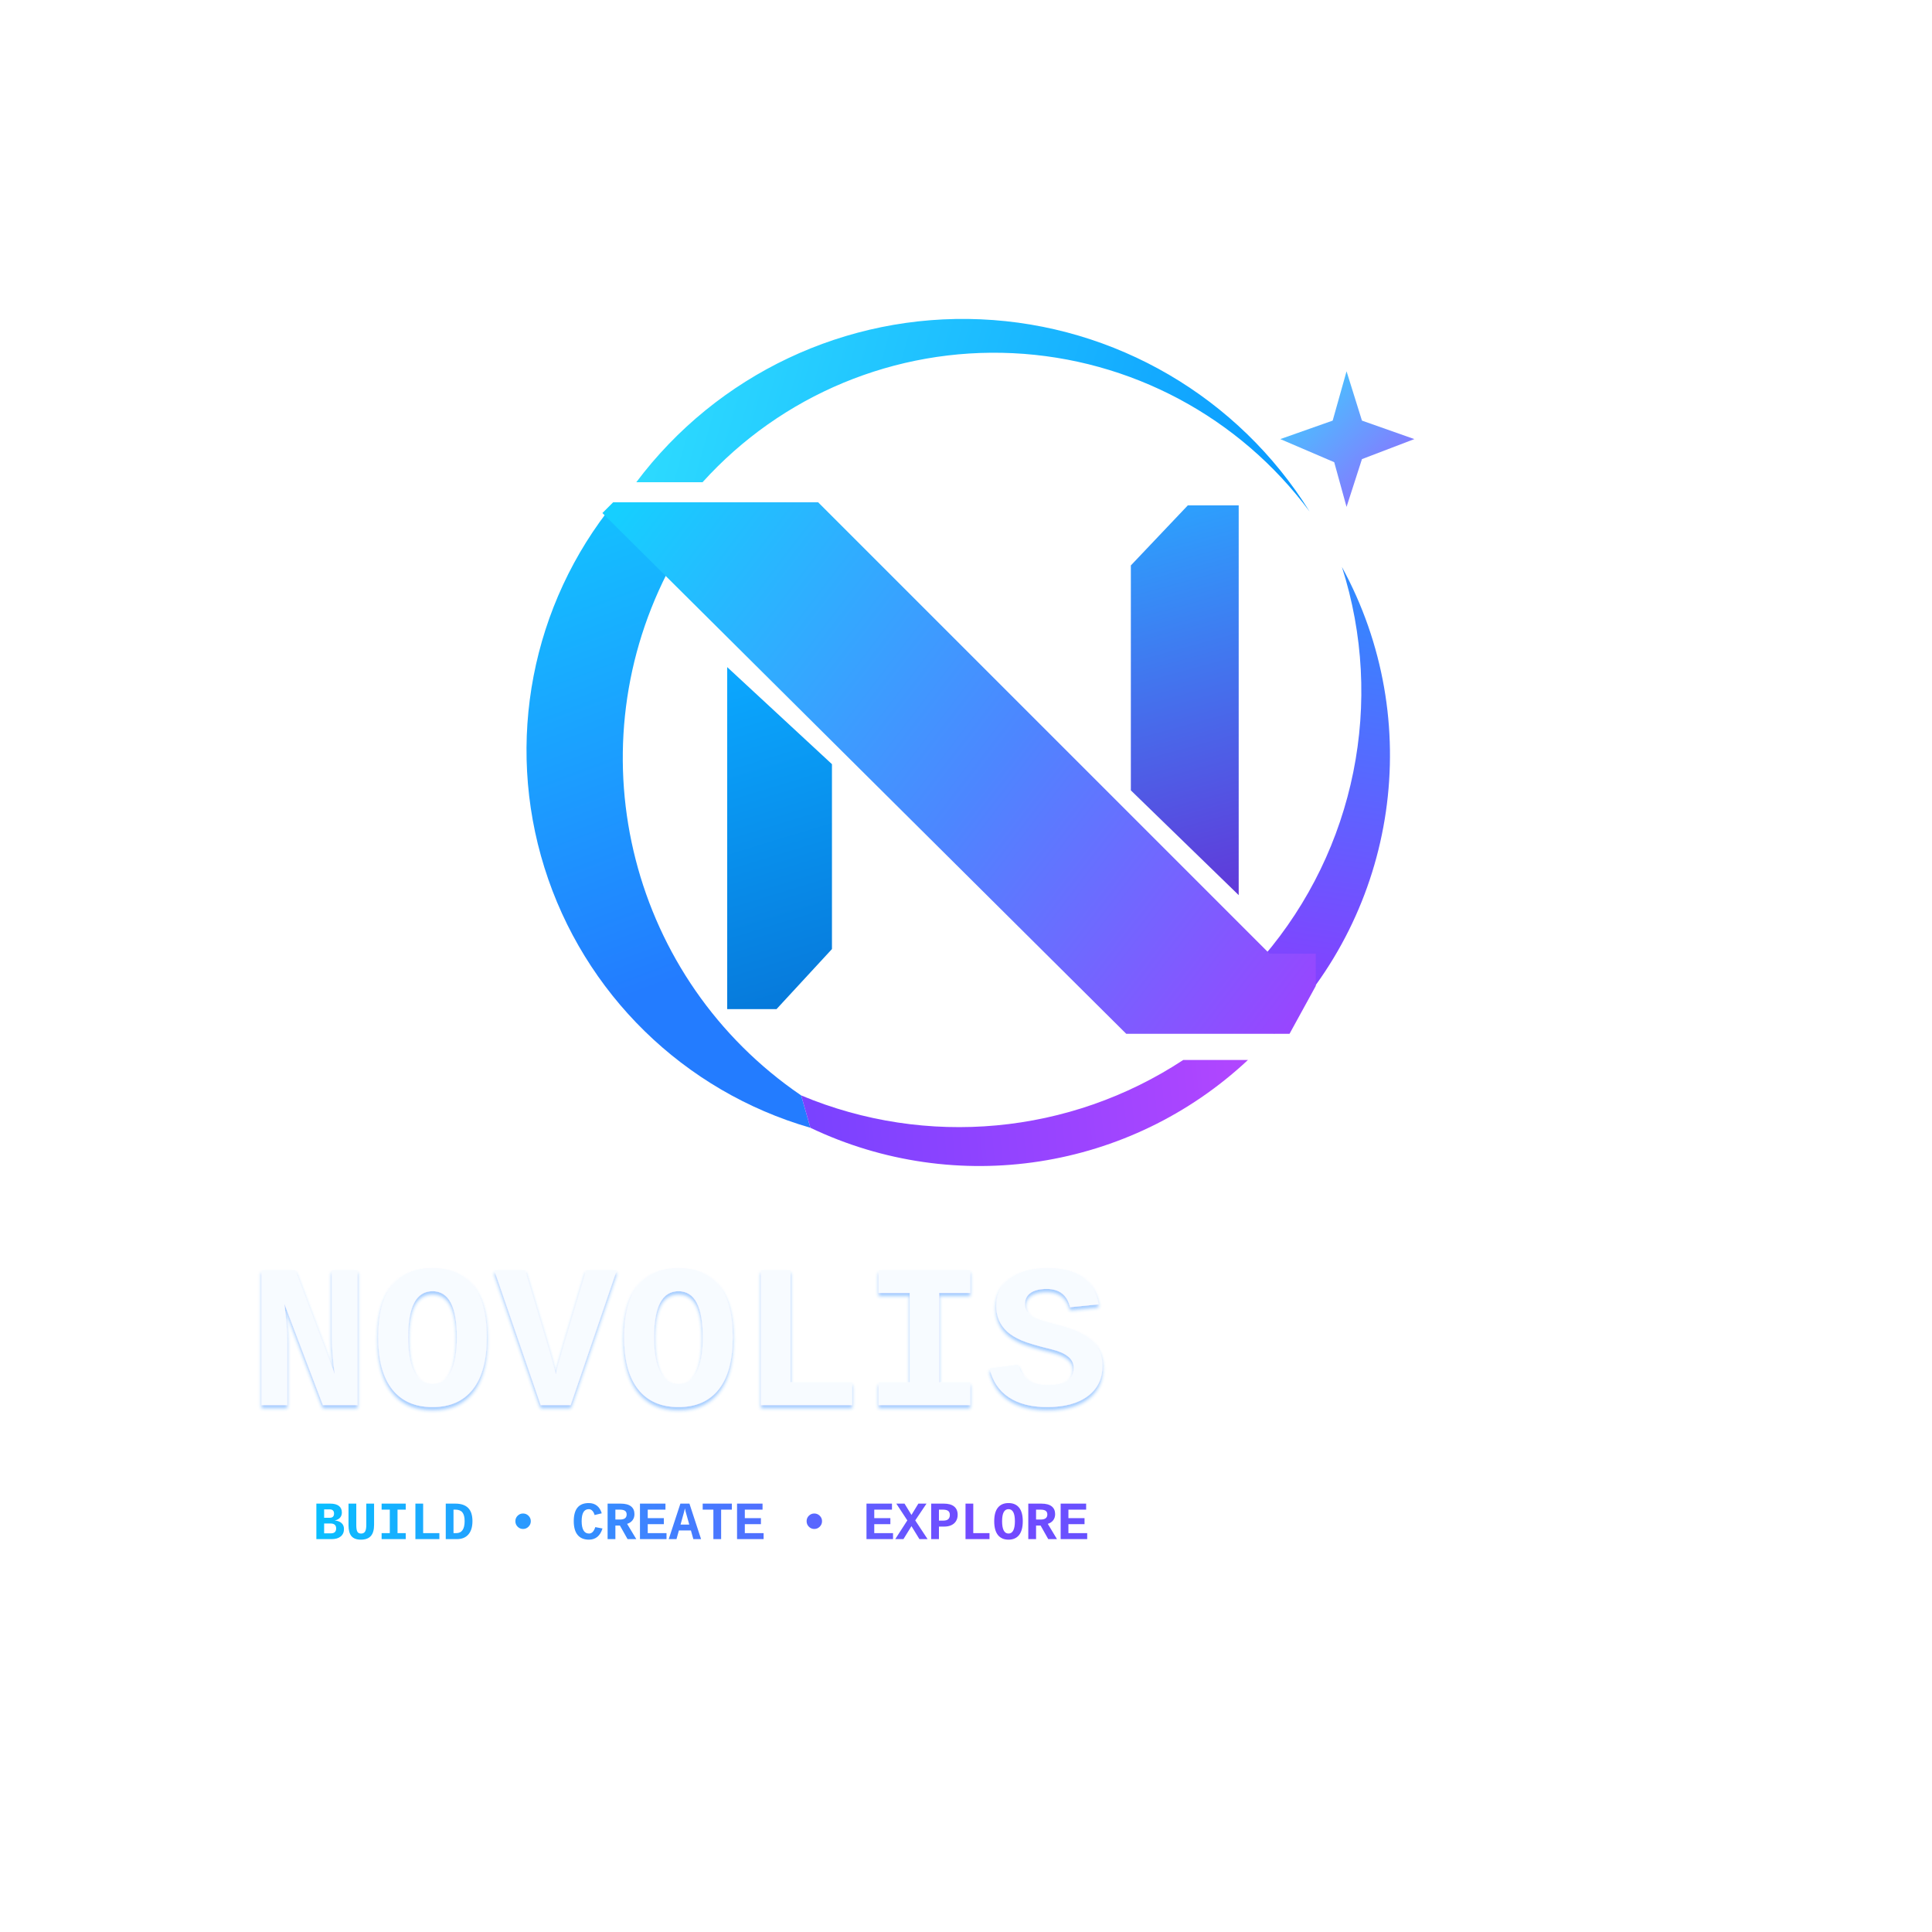
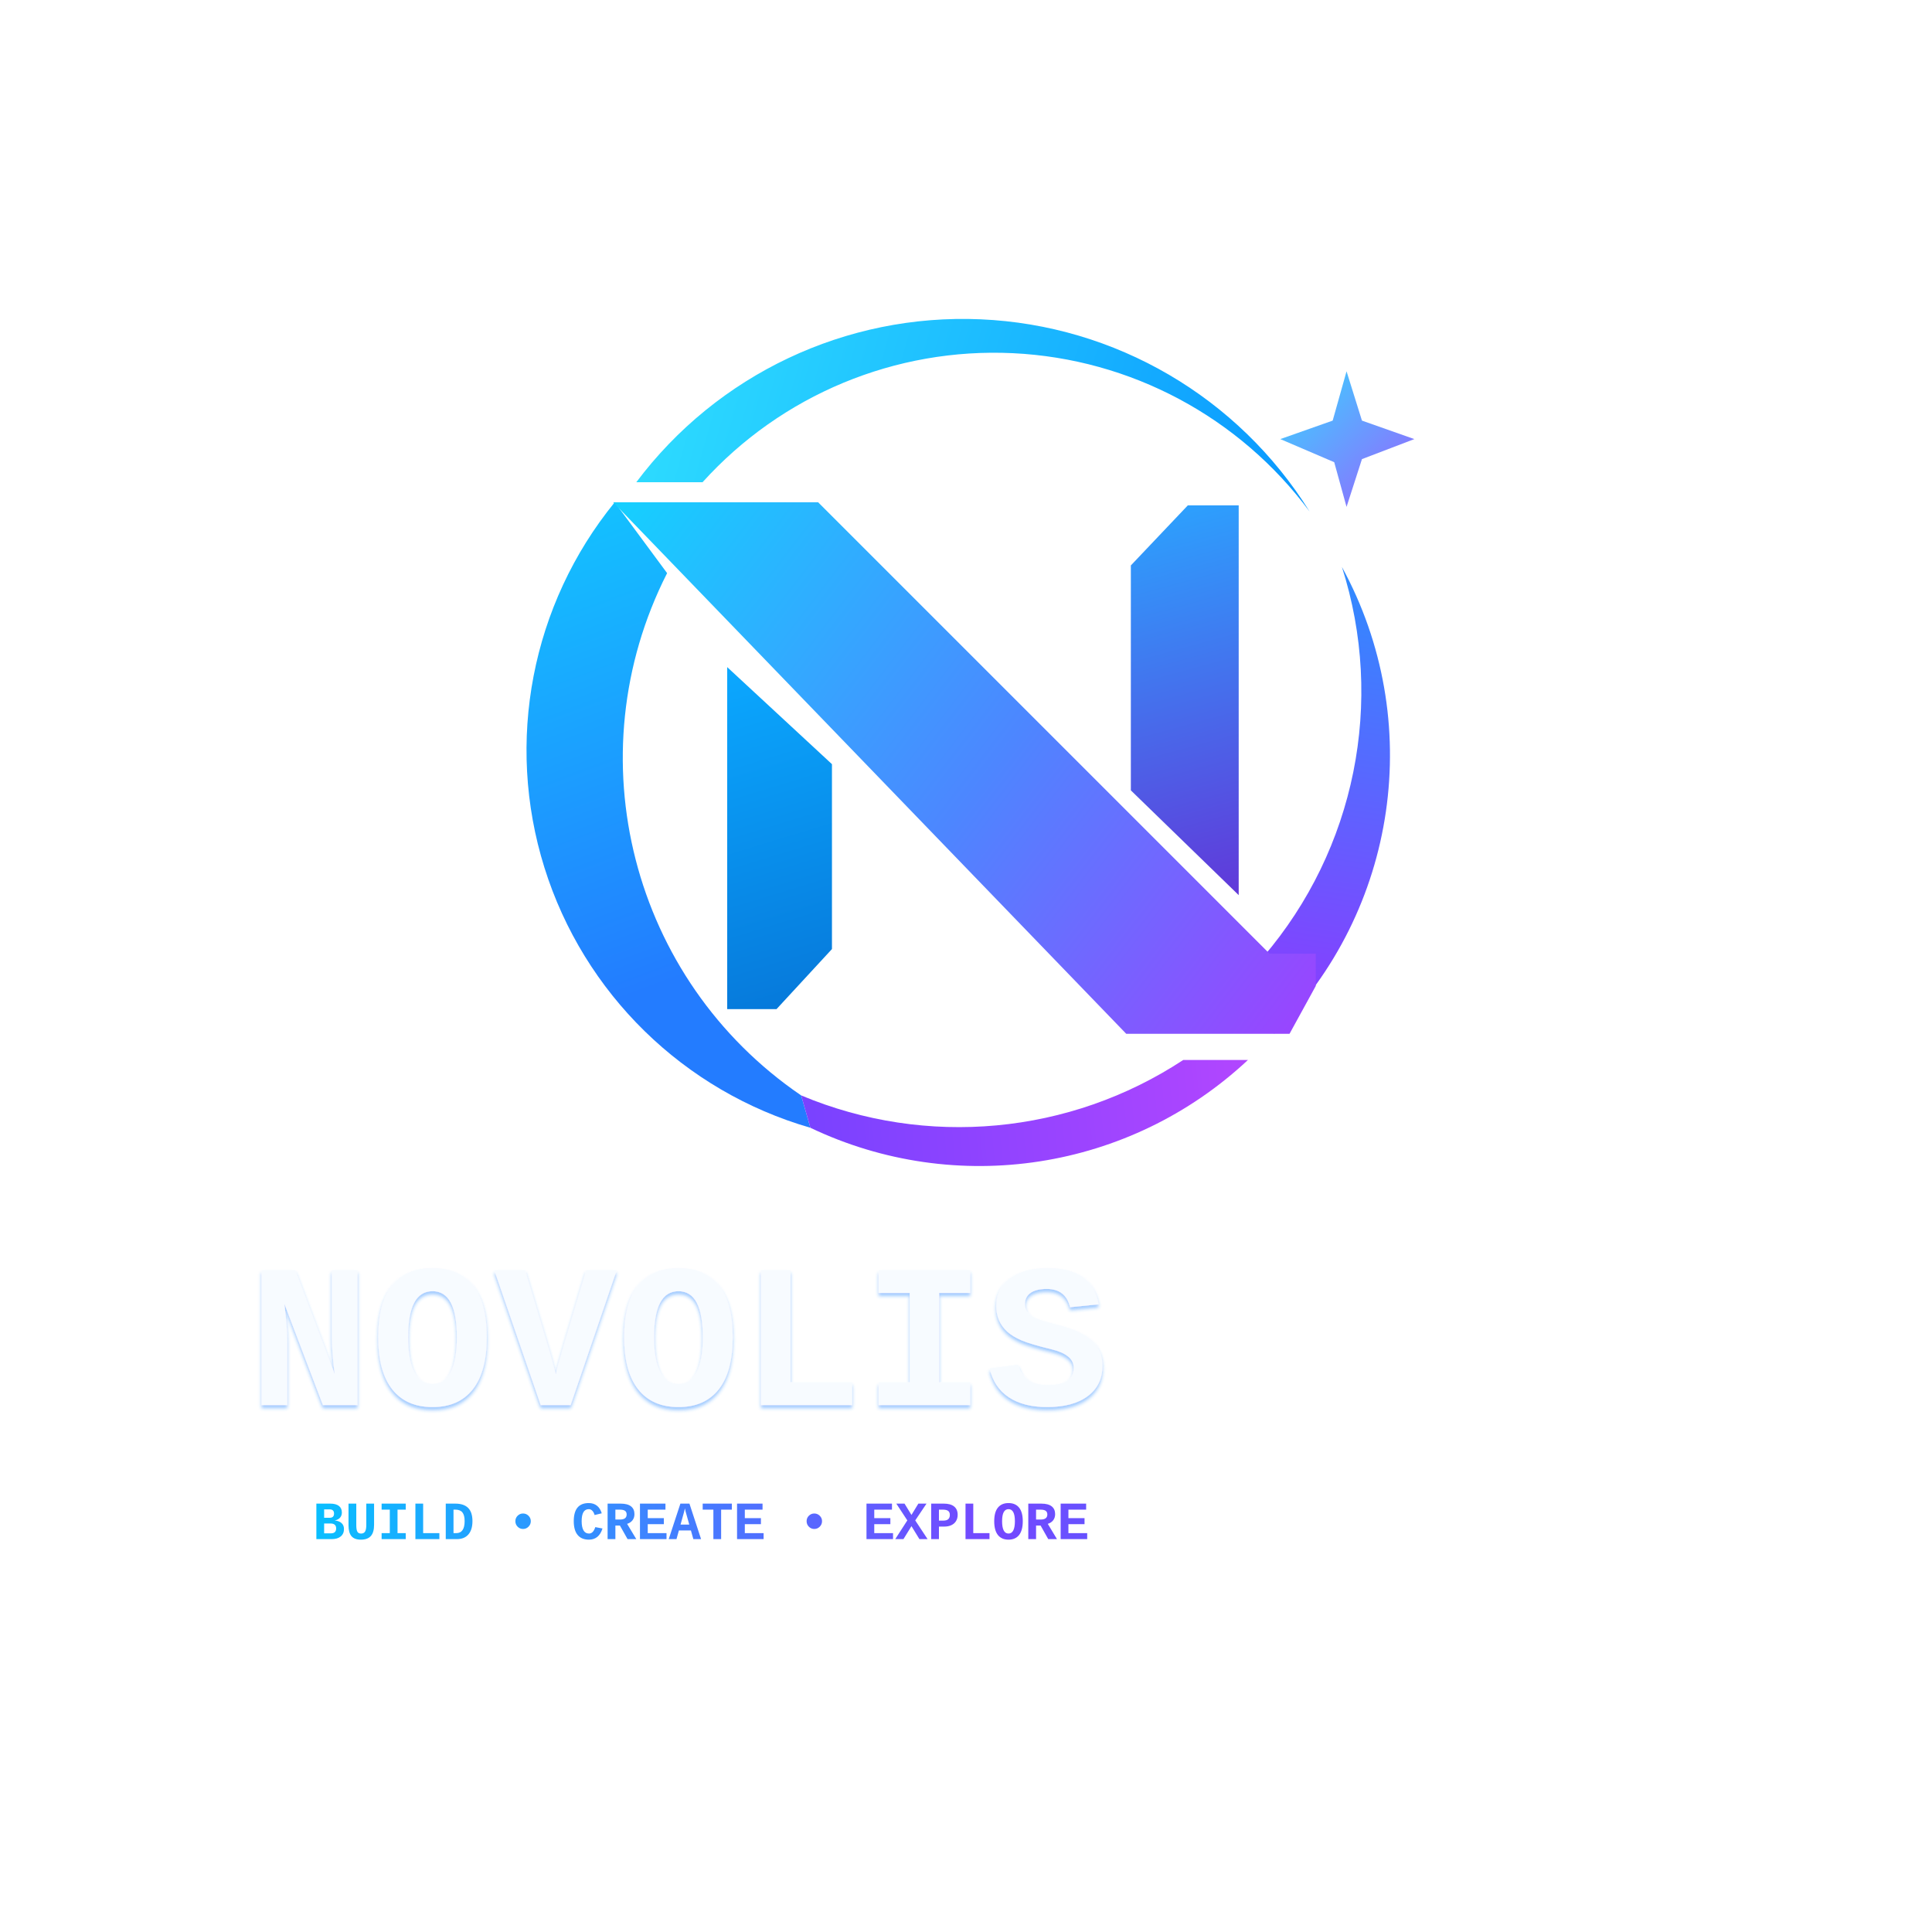
<svg xmlns="http://www.w3.org/2000/svg" viewBox="0 0 1254 1254" width="1254" height="1254" role="img" aria-label="Novolis">
  <defs>
    <linearGradient id="mark-cyan" x1="412" y1="206" x2="850" y2="332" gradientUnits="userSpaceOnUse">
      <stop offset="0" stop-color="#2fdfff" />
      <stop offset="1" stop-color="#0997ff" />
    </linearGradient>
    <linearGradient id="mark-left" x1="314" y1="326" x2="430" y2="639" gradientUnits="userSpaceOnUse">
      <stop offset="0" stop-color="#12c7ff" />
      <stop offset="1" stop-color="#237cff" />
    </linearGradient>
    <linearGradient id="mark-right" x1="871" y1="368" x2="824" y2="674" gradientUnits="userSpaceOnUse">
      <stop offset="0" stop-color="#2f8cff" />
      <stop offset="1" stop-color="#8f37ff" />
    </linearGradient>
    <linearGradient id="mark-lower" x1="526" y1="714" x2="812" y2="687" gradientUnits="userSpaceOnUse">
      <stop offset="0" stop-color="#7a42ff" />
      <stop offset="1" stop-color="#b246ff" />
    </linearGradient>
    <linearGradient id="mark-diagonal" x1="405" y1="327" x2="854" y2="671" gradientUnits="userSpaceOnUse">
      <stop offset="0" stop-color="#16cfff" />
      <stop offset="0.52" stop-color="#4d86ff" />
      <stop offset="1" stop-color="#9c42ff" />
    </linearGradient>
    <linearGradient id="mark-left-stem" x1="472" y1="433" x2="540" y2="656" gradientUnits="userSpaceOnUse">
      <stop offset="0" stop-color="#0ba8ff" />
      <stop offset="1" stop-color="#0677d9" />
    </linearGradient>
    <linearGradient id="mark-right-stem" x1="734" y1="325" x2="804" y2="581" gradientUnits="userSpaceOnUse">
      <stop offset="0" stop-color="#2aa5ff" />
      <stop offset="1" stop-color="#6138d9" />
    </linearGradient>
    <linearGradient id="star-gradient" x1="831" y1="241" x2="918" y2="329" gradientUnits="userSpaceOnUse">
      <stop offset="0" stop-color="#35d8ff" />
      <stop offset="1" stop-color="#9b60ff" />
    </linearGradient>
    <linearGradient id="tagline-gradient" x1="203" y1="967" x2="1051" y2="999" gradientUnits="userSpaceOnUse">
      <stop offset="0" stop-color="#08bfff" />
      <stop offset="0.52" stop-color="#7547ff" />
      <stop offset="1" stop-color="#1a8dff" />
    </linearGradient>
    <filter id="wordmark-glow" x="-5%" y="-20%" width="110%" height="150%">
      <feDropShadow dx="0" dy="2" stdDeviation="1.2" flood-color="#2f8cff" flood-opacity="0.45" />
    </filter>
  </defs>
  <g id="vector-mark" data-alpha-threshold="16">
    <path id="shape-swirl-upper" data-kind="arc-sector" data-label="swirl_upper" fill="url(#mark-cyan)" d="M413 313 H456 A255 255 0 0 1 850 332 A265 265 0 0 0 413 313 Z" />
    <path id="shape-swirl-left" data-kind="arc-sector" data-label="swirl_left" fill="url(#mark-left)" d="M399 326 A255 255 0 0 0 526 732 L520 711 A265 265 0 0 1 433 372 Z" />
    <path id="shape-swirl-right" data-kind="arc-sector" data-label="swirl_right" fill="url(#mark-right)" d="M871 368 A255 255 0 0 1 827 671 L820 621 A265 265 0 0 0 871 368 Z" />
    <path id="shape-swirl-lower" data-kind="arc-sector" data-label="swirl_lower" fill="url(#mark-lower)" d="M520 711 L526 732 A255 255 0 0 0 810 688 L768 688 A265 265 0 0 1 520 711 Z" />
-     <path id="shape-diagonal" data-kind="straight" data-label="n_diagonal" fill="url(#mark-diagonal)" d="M398 326 H531 L824 619 H854 V640 L837 671 H731 L391 333 Z" />
+     <path id="shape-diagonal" data-kind="straight" data-label="n_diagonal" fill="url(#mark-diagonal)" d="M398 326 H531 L824 619 H854 V640 L837 671 H731 L398 326 Z" />
    <path id="shape-left-stem" data-kind="straight" data-label="n_left_stem" fill="url(#mark-left-stem)" d="M472 433 L540 496 V616 L504 655 H472 Z" />
    <path id="shape-right-stem" data-kind="straight" data-label="n_right_stem" fill="url(#mark-right-stem)" d="M734 367 L771 328 H804 V581 L734 513 Z" />
    <path id="shape-star" data-kind="straight" data-label="star" fill="url(#star-gradient)" d="M874 241 L884 273 L918 285 L884 298 L874 329 L866 300 L831 285 L865 273 Z" />
  </g>
  <g id="vector-wordmark" font-family="Consolas, 'Cascadia Mono', 'Courier New', monospace" text-anchor="start">
    <text x="161" y="912" font-size="133" font-weight="700" fill="#f7fbff" textLength="936" lengthAdjust="spacingAndGlyphs" filter="url(#wordmark-glow)">NOVOLIS</text>
    <text x="203" y="999" font-size="35" font-weight="700" fill="url(#tagline-gradient)" textLength="848" lengthAdjust="spacingAndGlyphs">BUILD • CREATE • EXPLORE</text>
  </g>
</svg>
